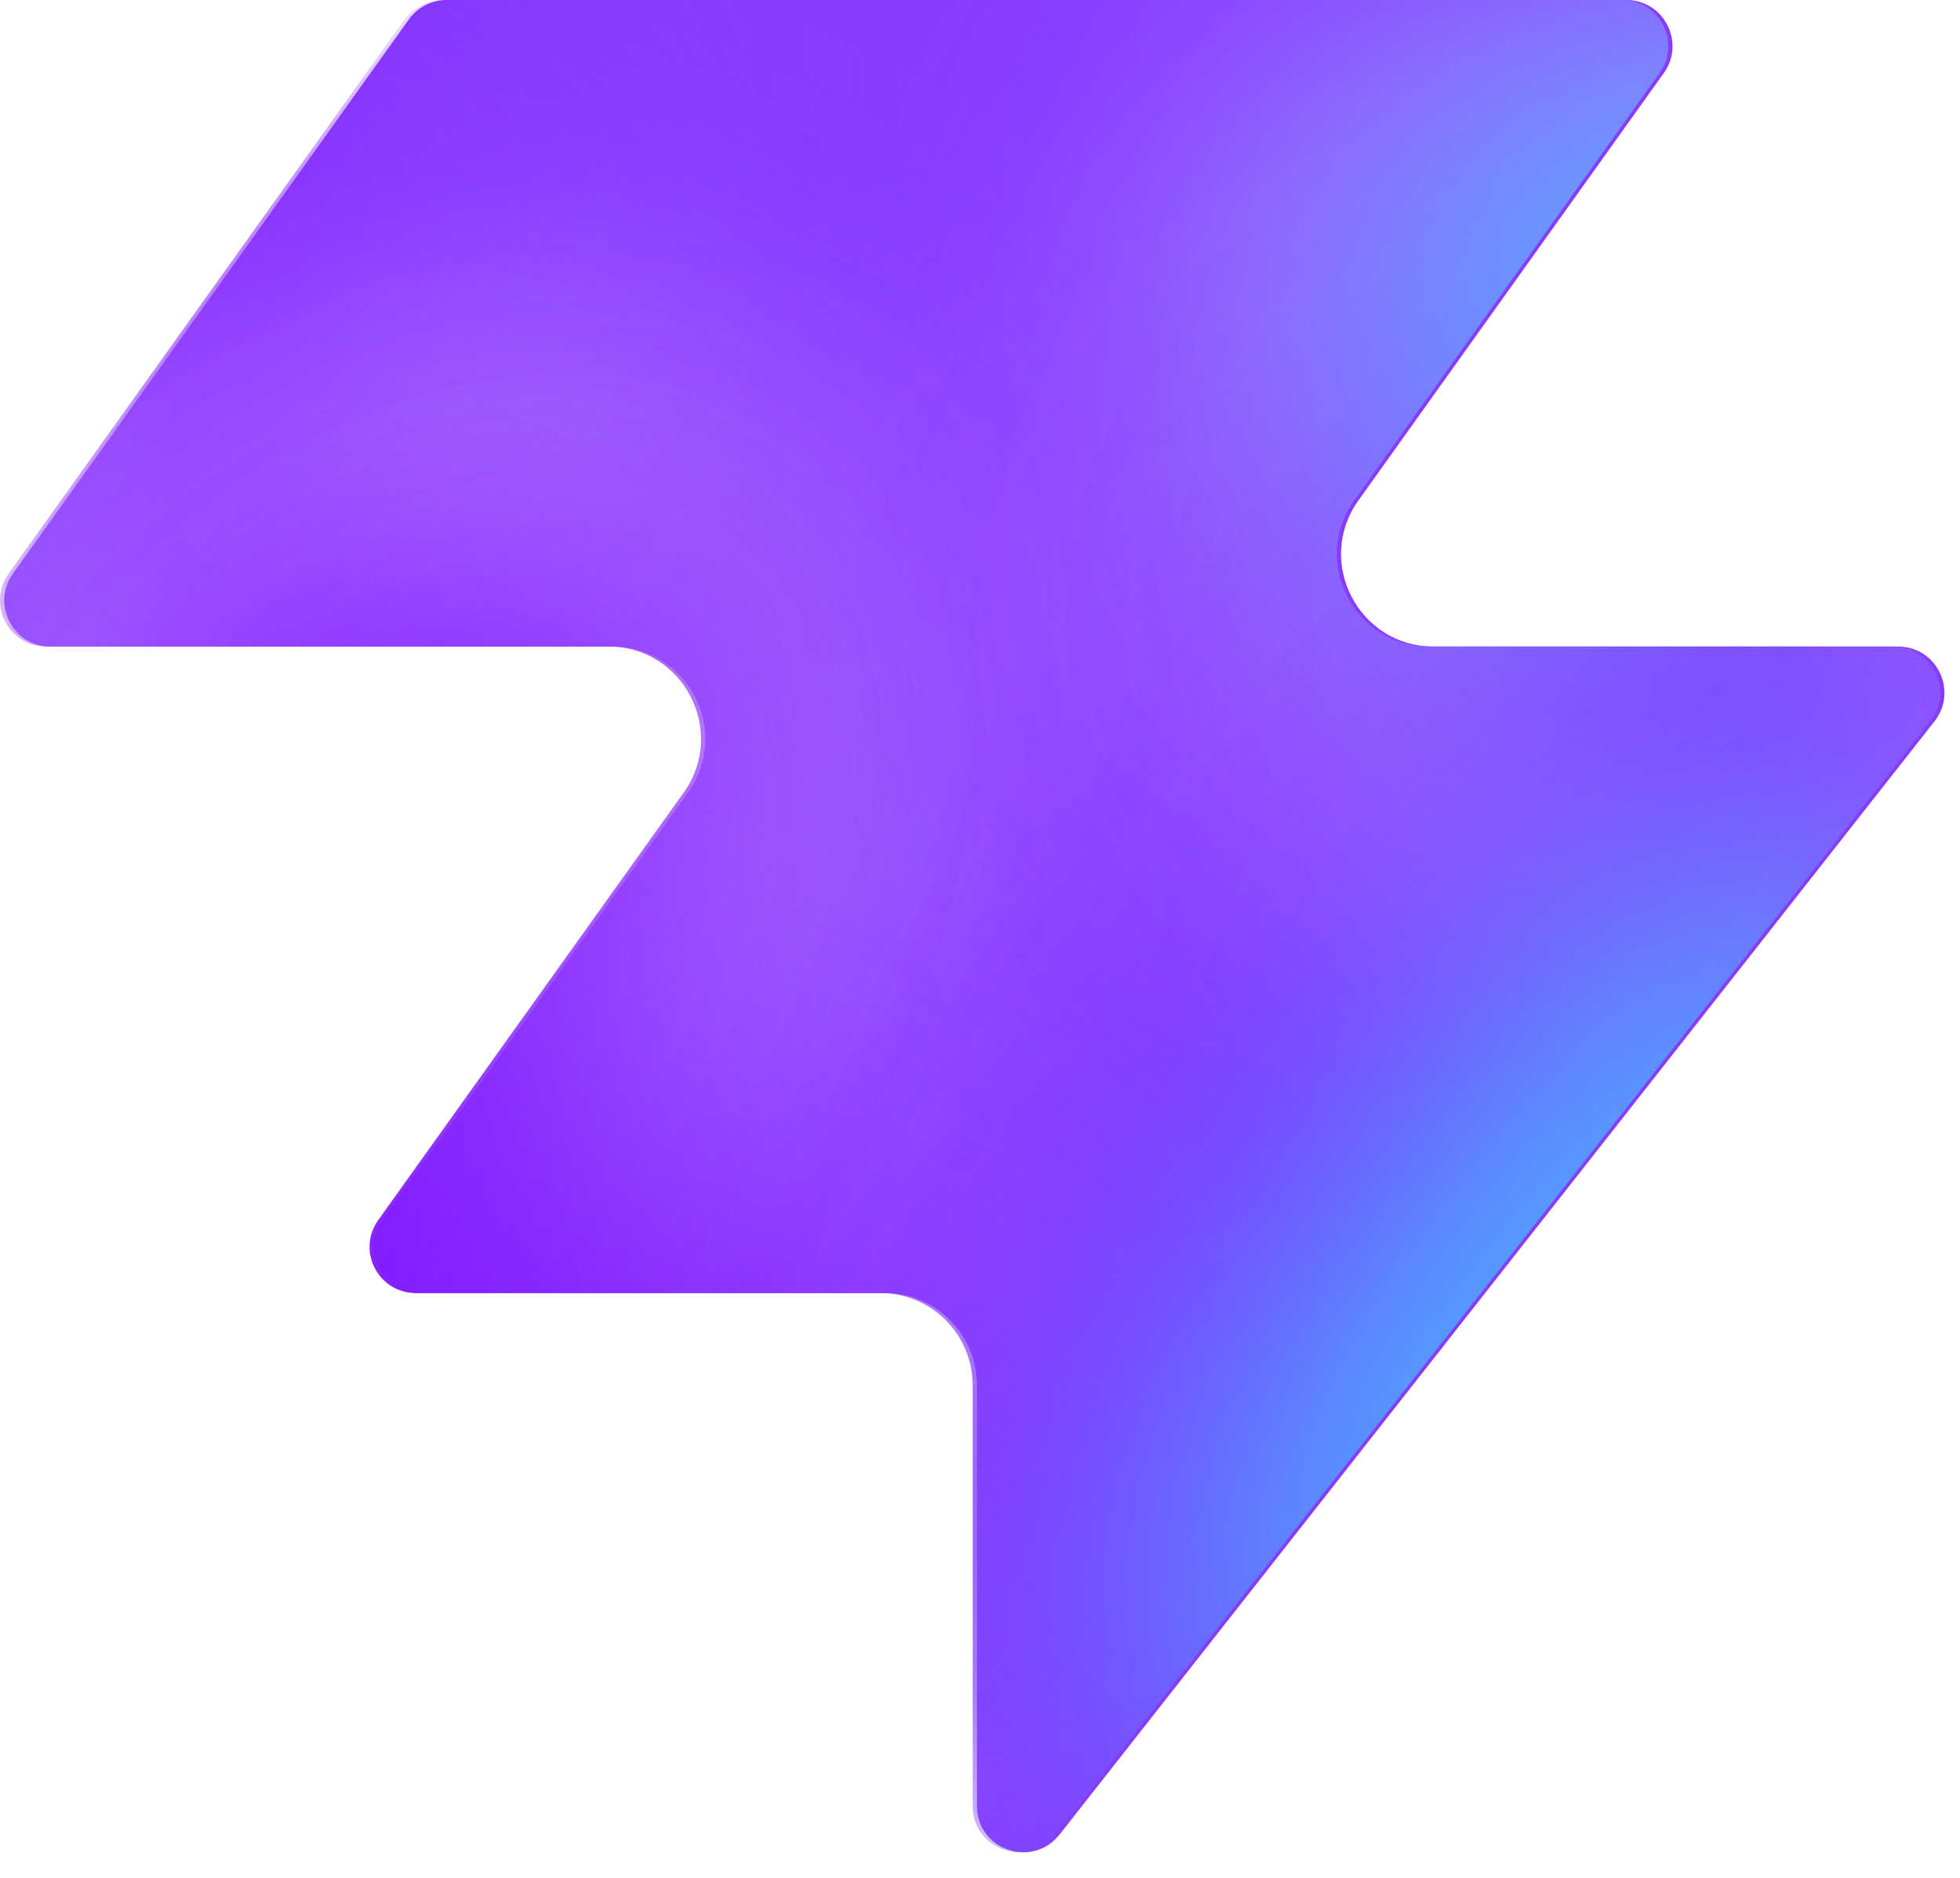
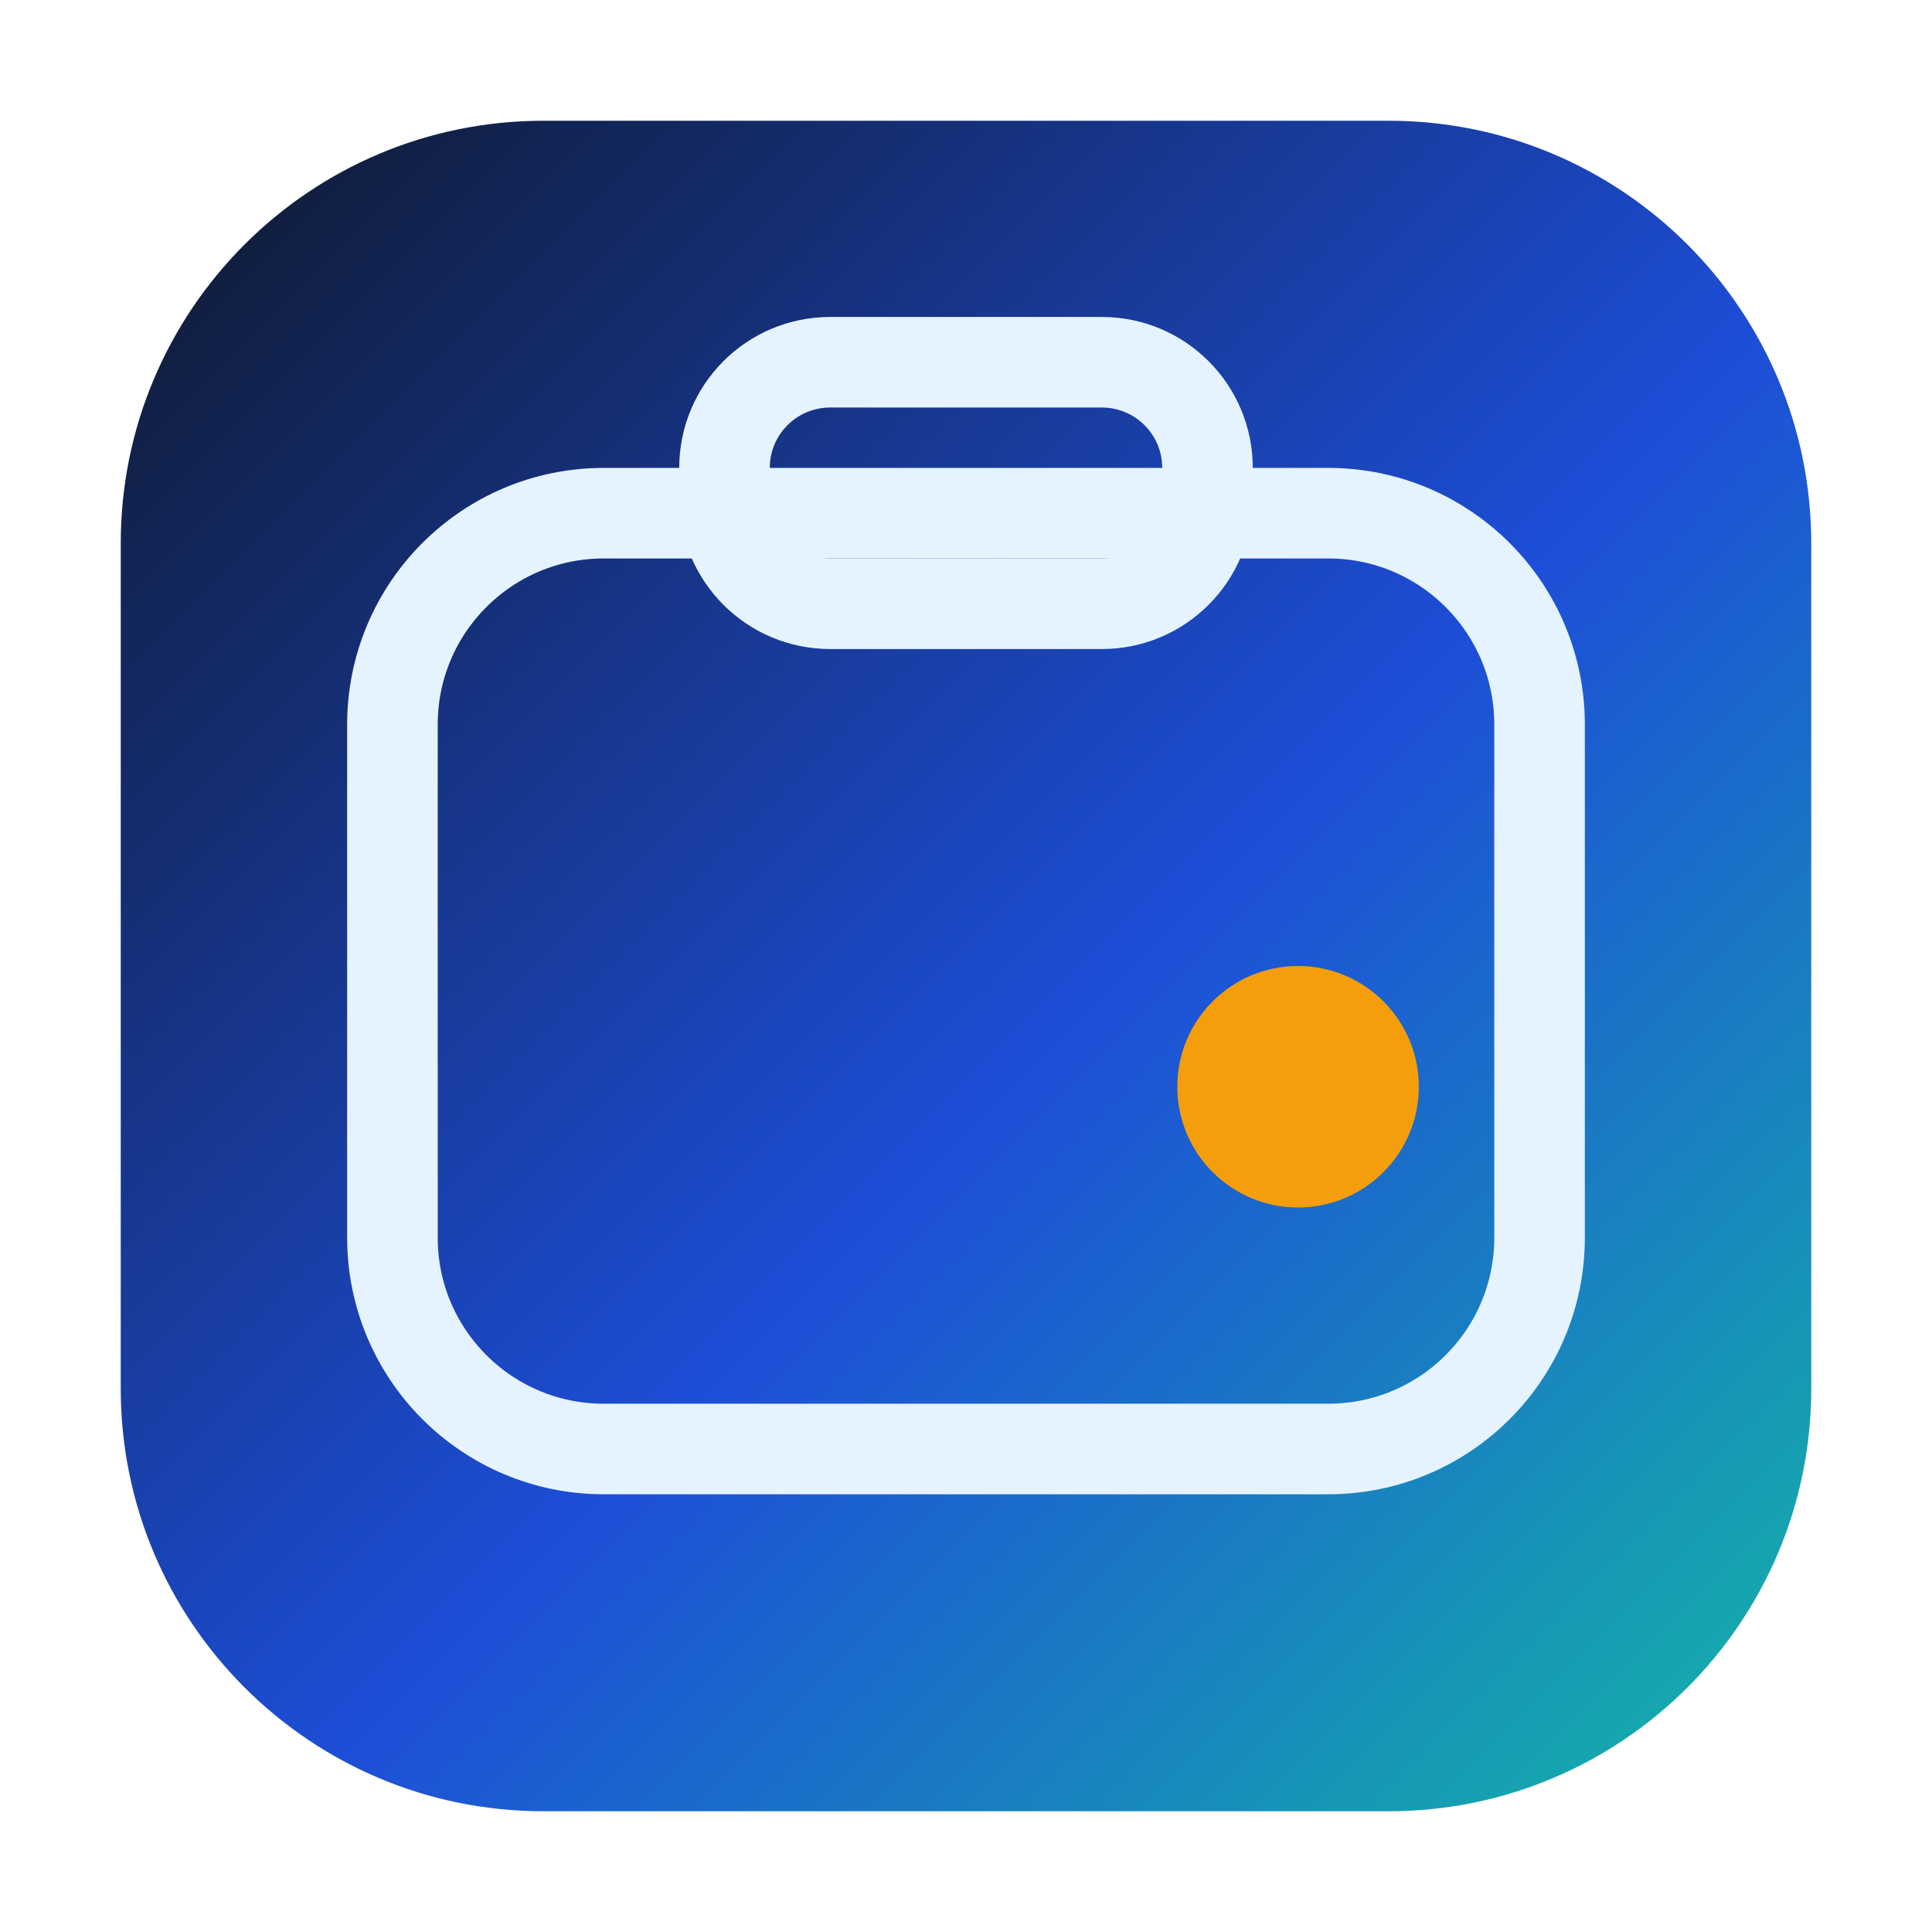
- <svg xmlns="http://www.w3.org/2000/svg" width="48" height="46" fill="none" viewBox="0 0 48 46">
-   <path fill="#863bff" d="M25.946 44.938c-.664.845-2.021.375-2.021-.698V33.937a2.26 2.26 0 0 0-2.262-2.262H10.287c-.92 0-1.456-1.04-.92-1.788l7.48-10.471c1.07-1.497 0-3.578-1.842-3.578H1.237c-.92 0-1.456-1.04-.92-1.788L10.013.474c.214-.297.556-.474.92-.474h28.894c.92 0 1.456 1.04.92 1.788l-7.48 10.471c-1.07 1.498 0 3.579 1.842 3.579h11.377c.943 0 1.473 1.088.89 1.83L25.947 44.94z" style="fill:#863bff;fill:color(display-p3 .525 .23 1);fill-opacity:1" />
-   <mask id="a" width="48" height="46" x="0" y="0" maskUnits="userSpaceOnUse" style="mask-type:alpha">
-     <path fill="#000" d="M25.842 44.938c-.664.844-2.021.375-2.021-.698V33.937a2.26 2.26 0 0 0-2.262-2.262H10.183c-.92 0-1.456-1.04-.92-1.788l7.48-10.471c1.07-1.498 0-3.579-1.842-3.579H1.133c-.92 0-1.456-1.04-.92-1.787L9.91.473c.214-.297.556-.474.92-.474h28.894c.92 0 1.456 1.04.92 1.788l-7.48 10.471c-1.07 1.498 0 3.578 1.842 3.578h11.377c.943 0 1.473 1.088.89 1.832L25.843 44.94z" style="fill:#000;fill-opacity:1" />
-   </mask>
-   <g mask="url(#a)">
-     <g filter="url(#b)">
-       <ellipse cx="5.508" cy="14.704" fill="#ede6ff" rx="5.508" ry="14.704" style="fill:#ede6ff;fill:color(display-p3 .927 .903 1);fill-opacity:1" transform="matrix(.00324 1 1 -.00324 -4.47 31.516)" />
-     </g>
-     <g filter="url(#c)">
-       <ellipse cx="10.399" cy="29.851" fill="#ede6ff" rx="10.399" ry="29.851" style="fill:#ede6ff;fill:color(display-p3 .927 .903 1);fill-opacity:1" transform="matrix(.00324 1 1 -.00324 -39.328 7.883)" />
-     </g>
-     <g filter="url(#d)">
-       <ellipse cx="5.508" cy="30.487" fill="#7e14ff" rx="5.508" ry="30.487" style="fill:#7e14ff;fill:color(display-p3 .492 .077 1);fill-opacity:1" transform="rotate(89.814 -25.913 -14.639)scale(1 -1)" />
-     </g>
-     <g filter="url(#e)">
-       <ellipse cx="5.508" cy="30.599" fill="#7e14ff" rx="5.508" ry="30.599" style="fill:#7e14ff;fill:color(display-p3 .492 .077 1);fill-opacity:1" transform="rotate(89.814 -32.644 -3.334)scale(1 -1)" />
-     </g>
-     <g filter="url(#f)">
-       <ellipse cx="5.508" cy="30.599" fill="#7e14ff" rx="5.508" ry="30.599" style="fill:#7e14ff;fill:color(display-p3 .492 .077 1);fill-opacity:1" transform="matrix(.00324 1 1 -.00324 -34.34 30.47)" />
-     </g>
-     <g filter="url(#g)">
-       <ellipse cx="14.072" cy="22.078" fill="#ede6ff" rx="14.072" ry="22.078" style="fill:#ede6ff;fill:color(display-p3 .927 .903 1);fill-opacity:1" transform="rotate(93.35 24.506 48.493)scale(-1 1)" />
-     </g>
-     <g filter="url(#h)">
-       <ellipse cx="3.47" cy="21.501" fill="#7e14ff" rx="3.47" ry="21.501" style="fill:#7e14ff;fill:color(display-p3 .492 .077 1);fill-opacity:1" transform="rotate(89.009 28.708 47.59)scale(-1 1)" />
-     </g>
-     <g filter="url(#i)">
-       <ellipse cx="3.47" cy="21.501" fill="#7e14ff" rx="3.47" ry="21.501" style="fill:#7e14ff;fill:color(display-p3 .492 .077 1);fill-opacity:1" transform="rotate(89.009 28.708 47.59)scale(-1 1)" />
-     </g>
-     <g filter="url(#j)">
-       <ellipse cx=".387" cy="8.972" fill="#7e14ff" rx="4.407" ry="29.108" style="fill:#7e14ff;fill:color(display-p3 .492 .077 1);fill-opacity:1" transform="rotate(39.51 .387 8.972)" />
-     </g>
-     <g filter="url(#k)">
-       <ellipse cx="47.523" cy="-6.092" fill="#7e14ff" rx="4.407" ry="29.108" style="fill:#7e14ff;fill:color(display-p3 .492 .077 1);fill-opacity:1" transform="rotate(37.892 47.523 -6.092)" />
-     </g>
-     <g filter="url(#l)">
-       <ellipse cx="41.412" cy="6.333" fill="#47bfff" rx="5.971" ry="9.665" style="fill:#47bfff;fill:color(display-p3 .28 .748 1);fill-opacity:1" transform="rotate(37.892 41.412 6.333)" />
-     </g>
-     <g filter="url(#m)">
-       <ellipse cx="-1.879" cy="38.332" fill="#7e14ff" rx="4.407" ry="29.108" style="fill:#7e14ff;fill:color(display-p3 .492 .077 1);fill-opacity:1" transform="rotate(37.892 -1.88 38.332)" />
-     </g>
-     <g filter="url(#n)">
-       <ellipse cx="-1.879" cy="38.332" fill="#7e14ff" rx="4.407" ry="29.108" style="fill:#7e14ff;fill:color(display-p3 .492 .077 1);fill-opacity:1" transform="rotate(37.892 -1.88 38.332)" />
-     </g>
-     <g filter="url(#o)">
-       <ellipse cx="35.651" cy="29.907" fill="#7e14ff" rx="4.407" ry="29.108" style="fill:#7e14ff;fill:color(display-p3 .492 .077 1);fill-opacity:1" transform="rotate(37.892 35.651 29.907)" />
-     </g>
-     <g filter="url(#p)">
-       <ellipse cx="38.418" cy="32.4" fill="#47bfff" rx="5.971" ry="15.297" style="fill:#47bfff;fill:color(display-p3 .28 .748 1);fill-opacity:1" transform="rotate(37.892 38.418 32.4)" />
-     </g>
-   </g>
+ <svg xmlns="http://www.w3.org/2000/svg" viewBox="0 0 64 64" role="img" aria-label="Smart Job Placement">
  <defs>
-     <filter id="b" width="60.045" height="41.654" x="-19.77" y="16.149" color-interpolation-filters="sRGB" filterUnits="userSpaceOnUse">
-       <feFlood flood-opacity="0" result="BackgroundImageFix" />
-       <feBlend in="SourceGraphic" in2="BackgroundImageFix" result="shape" />
-       <feGaussianBlur result="effect1_foregroundBlur_2002_17158" stdDeviation="7.659" />
-     </filter>
-     <filter id="c" width="90.34" height="51.437" x="-54.613" y="-7.533" color-interpolation-filters="sRGB" filterUnits="userSpaceOnUse">
-       <feFlood flood-opacity="0" result="BackgroundImageFix" />
-       <feBlend in="SourceGraphic" in2="BackgroundImageFix" result="shape" />
-       <feGaussianBlur result="effect1_foregroundBlur_2002_17158" stdDeviation="7.659" />
-     </filter>
-     <filter id="d" width="79.355" height="29.4" x="-49.64" y="2.03" color-interpolation-filters="sRGB" filterUnits="userSpaceOnUse">
-       <feFlood flood-opacity="0" result="BackgroundImageFix" />
-       <feBlend in="SourceGraphic" in2="BackgroundImageFix" result="shape" />
-       <feGaussianBlur result="effect1_foregroundBlur_2002_17158" stdDeviation="4.596" />
-     </filter>
-     <filter id="e" width="79.579" height="29.4" x="-45.045" y="20.029" color-interpolation-filters="sRGB" filterUnits="userSpaceOnUse">
-       <feFlood flood-opacity="0" result="BackgroundImageFix" />
-       <feBlend in="SourceGraphic" in2="BackgroundImageFix" result="shape" />
-       <feGaussianBlur result="effect1_foregroundBlur_2002_17158" stdDeviation="4.596" />
-     </filter>
-     <filter id="f" width="79.579" height="29.4" x="-43.513" y="21.178" color-interpolation-filters="sRGB" filterUnits="userSpaceOnUse">
-       <feFlood flood-opacity="0" result="BackgroundImageFix" />
-       <feBlend in="SourceGraphic" in2="BackgroundImageFix" result="shape" />
-       <feGaussianBlur result="effect1_foregroundBlur_2002_17158" stdDeviation="4.596" />
-     </filter>
-     <filter id="g" width="74.749" height="58.852" x="15.756" y="-17.901" color-interpolation-filters="sRGB" filterUnits="userSpaceOnUse">
-       <feFlood flood-opacity="0" result="BackgroundImageFix" />
-       <feBlend in="SourceGraphic" in2="BackgroundImageFix" result="shape" />
-       <feGaussianBlur result="effect1_foregroundBlur_2002_17158" stdDeviation="7.659" />
-     </filter>
-     <filter id="h" width="61.377" height="25.362" x="23.548" y="2.284" color-interpolation-filters="sRGB" filterUnits="userSpaceOnUse">
-       <feFlood flood-opacity="0" result="BackgroundImageFix" />
-       <feBlend in="SourceGraphic" in2="BackgroundImageFix" result="shape" />
-       <feGaussianBlur result="effect1_foregroundBlur_2002_17158" stdDeviation="4.596" />
-     </filter>
-     <filter id="i" width="61.377" height="25.362" x="23.548" y="2.284" color-interpolation-filters="sRGB" filterUnits="userSpaceOnUse">
-       <feFlood flood-opacity="0" result="BackgroundImageFix" />
-       <feBlend in="SourceGraphic" in2="BackgroundImageFix" result="shape" />
-       <feGaussianBlur result="effect1_foregroundBlur_2002_17158" stdDeviation="4.596" />
-     </filter>
-     <filter id="j" width="56.045" height="63.649" x="-27.636" y="-22.853" color-interpolation-filters="sRGB" filterUnits="userSpaceOnUse">
-       <feFlood flood-opacity="0" result="BackgroundImageFix" />
-       <feBlend in="SourceGraphic" in2="BackgroundImageFix" result="shape" />
-       <feGaussianBlur result="effect1_foregroundBlur_2002_17158" stdDeviation="4.596" />
-     </filter>
-     <filter id="k" width="54.814" height="64.646" x="20.116" y="-38.415" color-interpolation-filters="sRGB" filterUnits="userSpaceOnUse">
-       <feFlood flood-opacity="0" result="BackgroundImageFix" />
-       <feBlend in="SourceGraphic" in2="BackgroundImageFix" result="shape" />
-       <feGaussianBlur result="effect1_foregroundBlur_2002_17158" stdDeviation="4.596" />
-     </filter>
-     <filter id="l" width="33.541" height="35.313" x="24.641" y="-11.323" color-interpolation-filters="sRGB" filterUnits="userSpaceOnUse">
-       <feFlood flood-opacity="0" result="BackgroundImageFix" />
-       <feBlend in="SourceGraphic" in2="BackgroundImageFix" result="shape" />
-       <feGaussianBlur result="effect1_foregroundBlur_2002_17158" stdDeviation="4.596" />
-     </filter>
-     <filter id="m" width="54.814" height="64.646" x="-29.286" y="6.009" color-interpolation-filters="sRGB" filterUnits="userSpaceOnUse">
-       <feFlood flood-opacity="0" result="BackgroundImageFix" />
-       <feBlend in="SourceGraphic" in2="BackgroundImageFix" result="shape" />
-       <feGaussianBlur result="effect1_foregroundBlur_2002_17158" stdDeviation="4.596" />
-     </filter>
-     <filter id="n" width="54.814" height="64.646" x="-29.286" y="6.009" color-interpolation-filters="sRGB" filterUnits="userSpaceOnUse">
-       <feFlood flood-opacity="0" result="BackgroundImageFix" />
-       <feBlend in="SourceGraphic" in2="BackgroundImageFix" result="shape" />
-       <feGaussianBlur result="effect1_foregroundBlur_2002_17158" stdDeviation="4.596" />
-     </filter>
-     <filter id="o" width="54.814" height="64.646" x="8.244" y="-2.416" color-interpolation-filters="sRGB" filterUnits="userSpaceOnUse">
-       <feFlood flood-opacity="0" result="BackgroundImageFix" />
-       <feBlend in="SourceGraphic" in2="BackgroundImageFix" result="shape" />
-       <feGaussianBlur result="effect1_foregroundBlur_2002_17158" stdDeviation="4.596" />
-     </filter>
-     <filter id="p" width="39.409" height="43.623" x="18.713" y="10.588" color-interpolation-filters="sRGB" filterUnits="userSpaceOnUse">
-       <feFlood flood-opacity="0" result="BackgroundImageFix" />
-       <feBlend in="SourceGraphic" in2="BackgroundImageFix" result="shape" />
-       <feGaussianBlur result="effect1_foregroundBlur_2002_17158" stdDeviation="4.596" />
-     </filter>
+     <linearGradient id="bg" x1="0" y1="0" x2="1" y2="1">
+       <stop offset="0%" stop-color="#0f172a" />
+       <stop offset="55%" stop-color="#1d4ed8" />
+       <stop offset="100%" stop-color="#14b8a6" />
+     </linearGradient>
+     <linearGradient id="accent" x1="0" y1="0" x2="1" y2="1">
+       <stop offset="0%" stop-color="#f59e0b" />
+       <stop offset="100%" stop-color="#22d3ee" />
+     </linearGradient>
  </defs>
+   <rect x="4" y="4" width="56" height="56" rx="14" fill="url(#bg)" />
+   <rect x="13" y="17" width="38" height="31" rx="7" fill="none" stroke="#e5f3ff" stroke-width="3" />
+   <rect x="24" y="12" width="16" height="8" rx="3.5" fill="none" stroke="#e5f3ff" stroke-width="3" />
+   <path d="M20 29h24" stroke="url(#accent)" stroke-width="3.2" stroke-linecap="round" />
+   <path d="M20 36h16" stroke="url(#accent)" stroke-width="3.2" stroke-linecap="round" />
+   <circle cx="43" cy="36" r="4" fill="#f59e0b" />
</svg>
